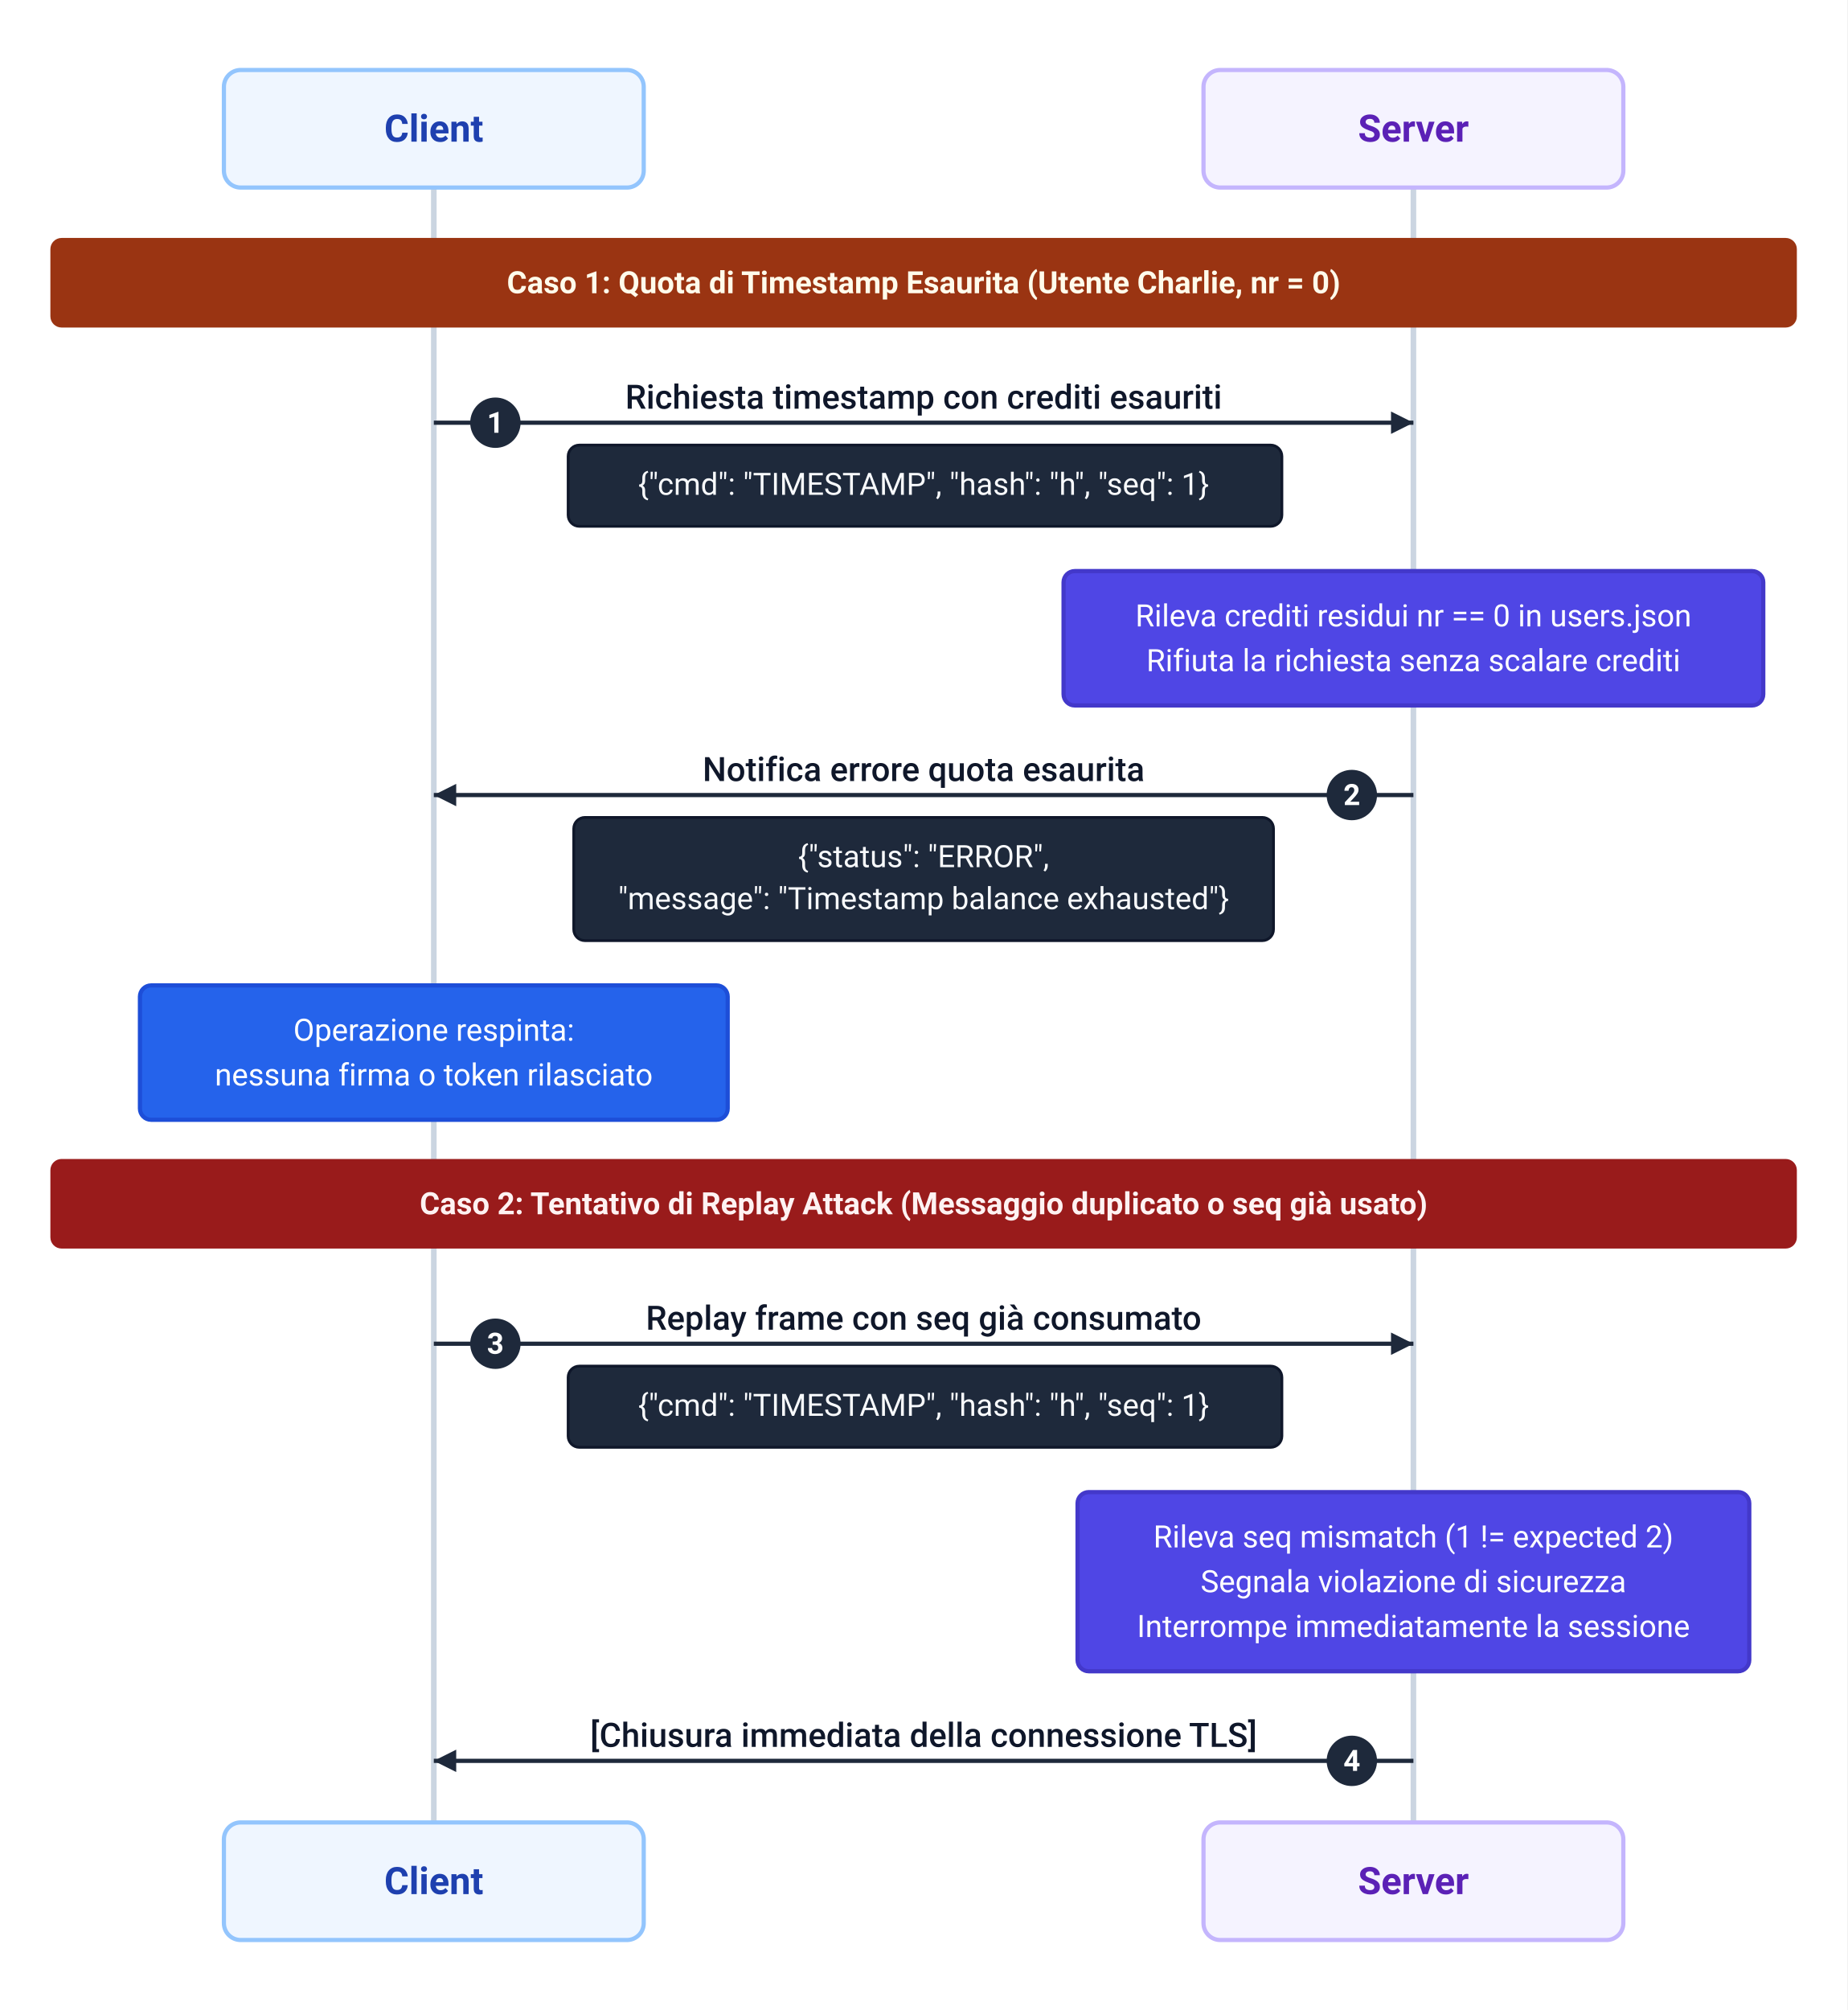
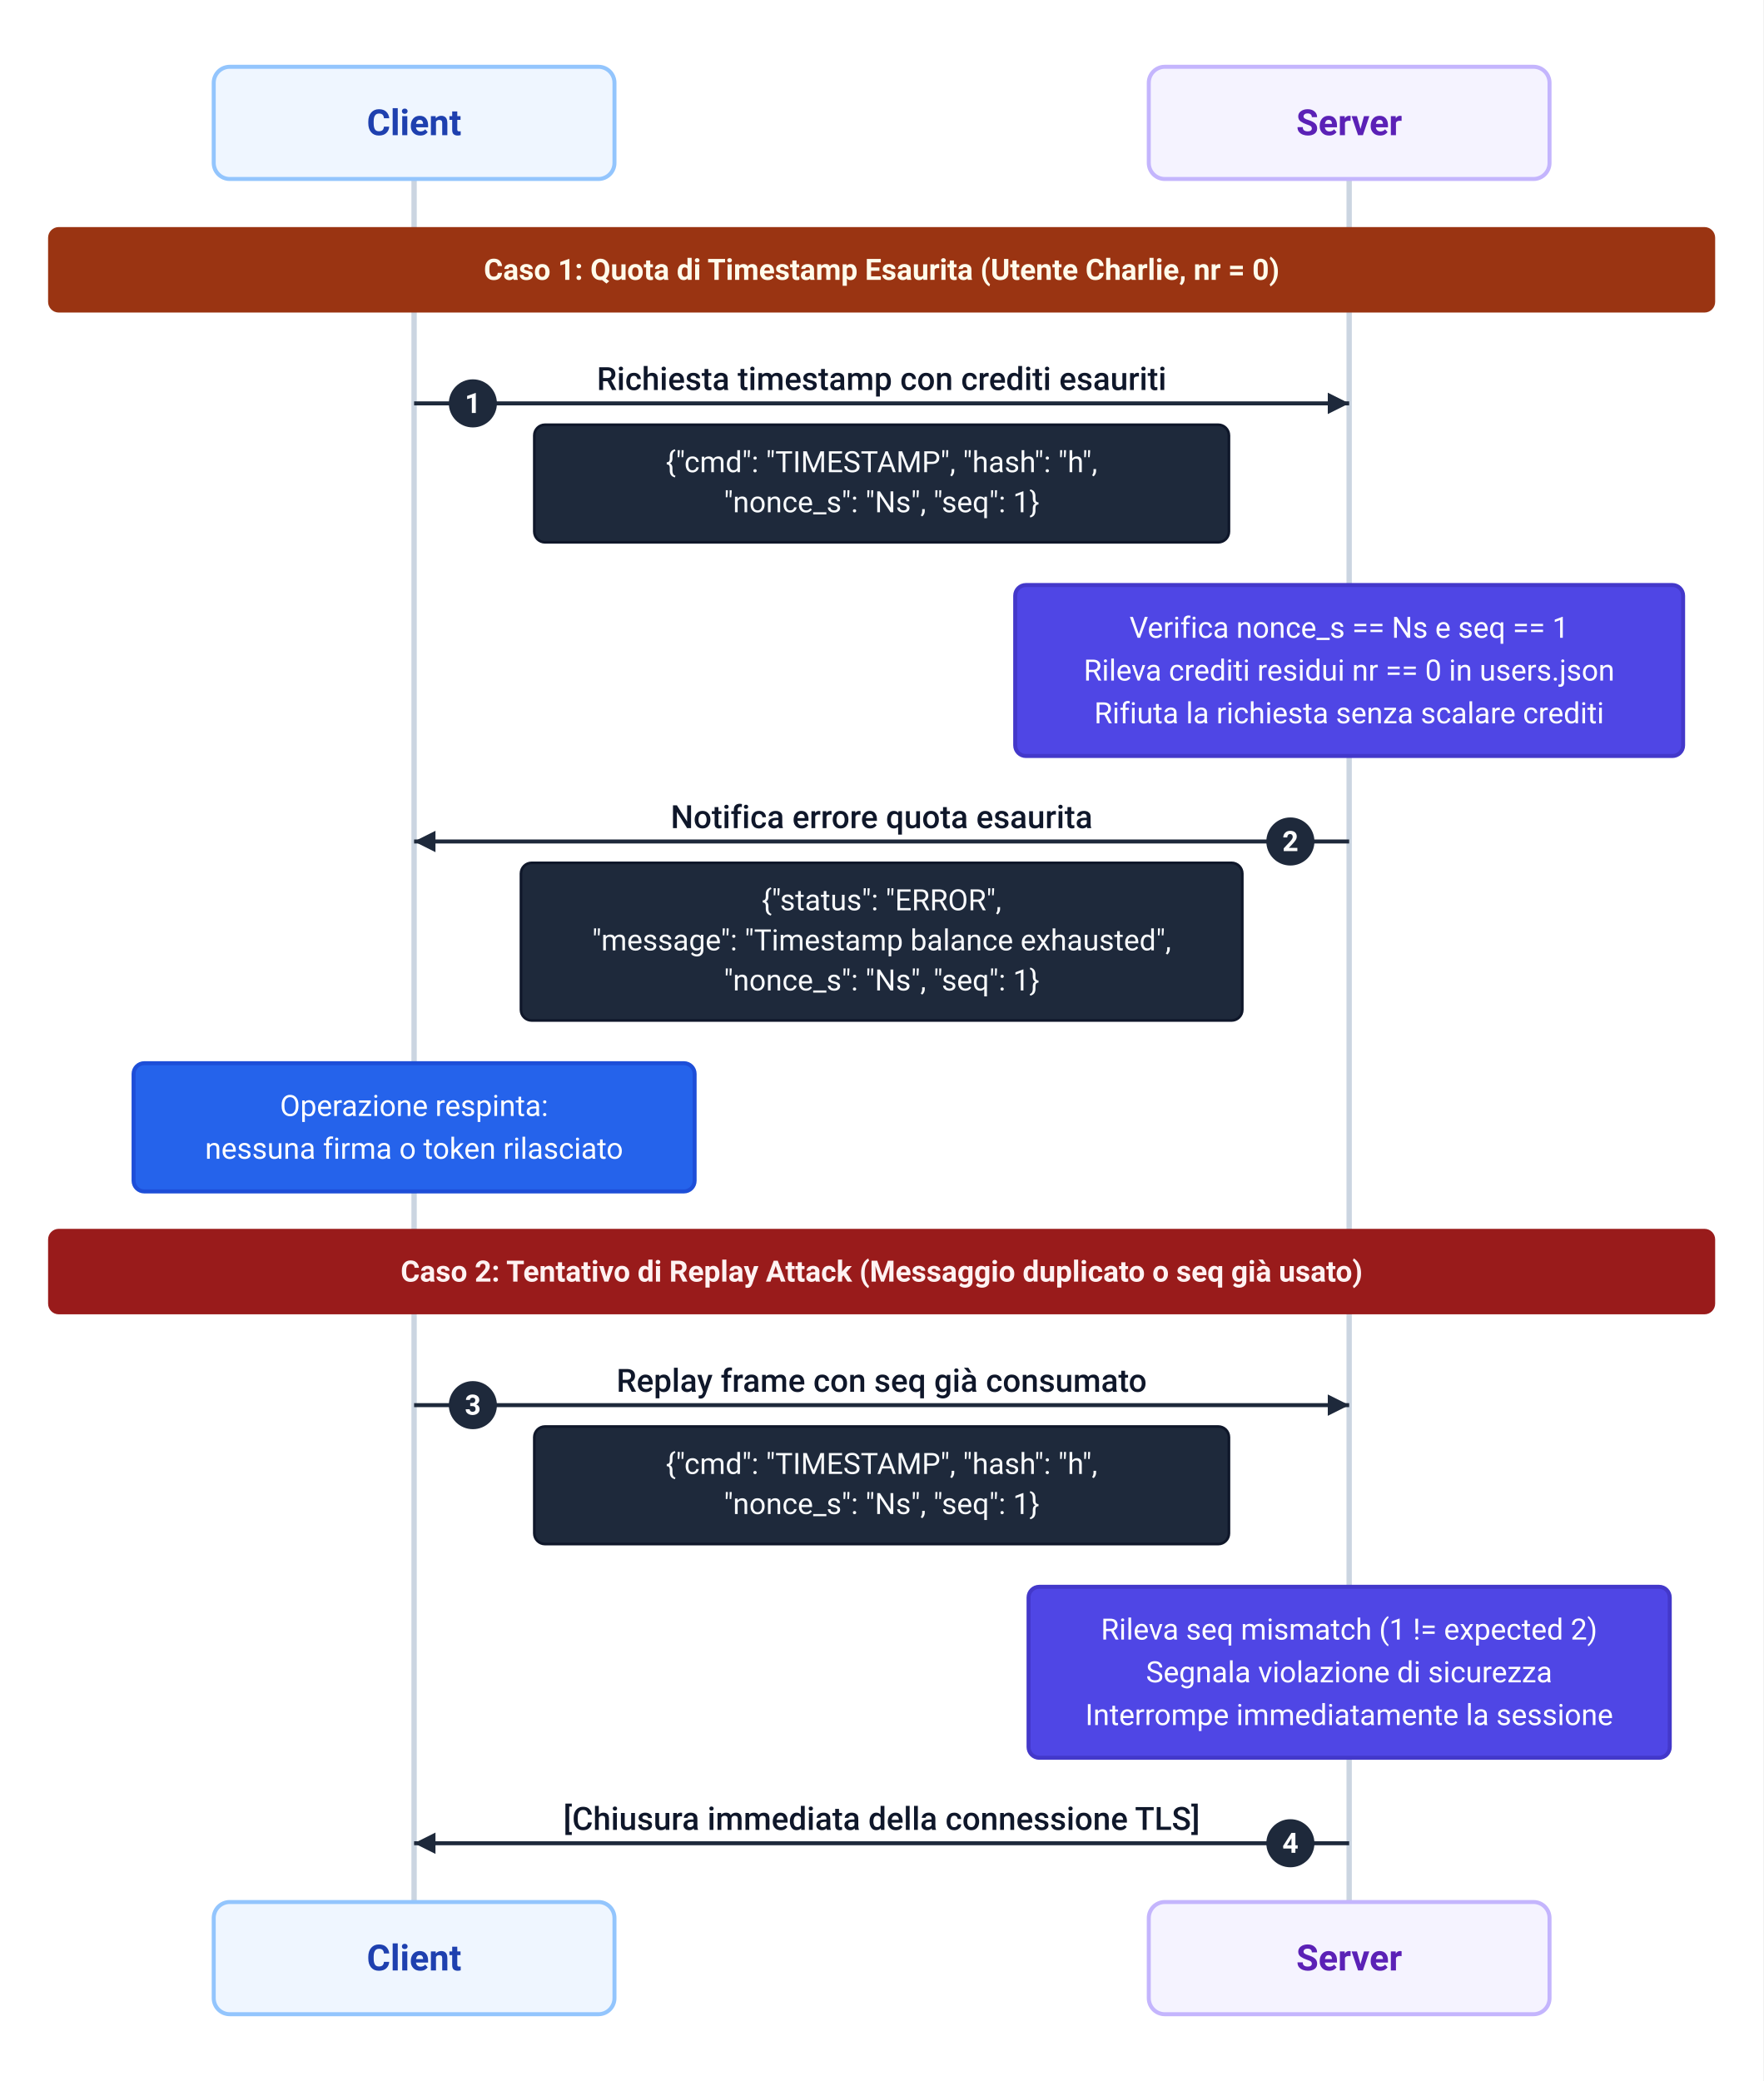
- <svg xmlns="http://www.w3.org/2000/svg" viewBox="0 0 660 718" width="660" height="718">
+ <svg xmlns="http://www.w3.org/2000/svg" viewBox="0 0 660 779" width="660" height="779">
  <defs>
    <style>
text { font-family: -apple-system, BlinkMacSystemFont, "Segoe UI", Roboto, Helvetica, Arial, sans-serif; }
.lifeline { stroke: #cbd5e1; stroke-width: 2; }
.arrow-line { stroke: #1e293b; stroke-width: 1.5; }
.arrow-text { font-size: 12px; font-weight: 500; fill: #0f172a; text-anchor: middle; }
.circle-bg { fill: #1e293b; }
.circle-text { font-size: 10.5px; font-weight: bold; fill: #ffffff; text-anchor: middle; dominant-baseline: central; }
.payload-box { fill: #1e293b; stroke: #0f172a; stroke-width: 1; rx: 4; }
.payload-text { font-size: 11px; fill: #f8fafc; text-anchor: middle; dominant-baseline: central; }
</style>
  </defs>
-   <rect width="660" height="718" fill="#ffffff" />
-   <line class="lifeline" x1="155" y1="46" x2="155" y2="672" />
-   <line class="lifeline" x1="505" y1="46" x2="505" y2="672" />
+   <rect width="660" height="779" fill="#ffffff" />
+   <line class="lifeline" x1="155" y1="46" x2="155" y2="733" />
+   <line class="lifeline" x1="505" y1="46" x2="505" y2="733" />
  <rect x="18" y="85" width="624" height="32" rx="4" fill="#9a3412" />
  <text x="330" y="101" font-size="11px" font-weight="bold" fill="#fffbeb" text-anchor="middle" dominant-baseline="central">Caso 1: Quota di Timestamp Esaurita (Utente Charlie, nr = 0)</text>
  <line class="arrow-line" x1="155" y1="151" x2="505" y2="151" />
  <polygon points="505,151 497,147 497,155" fill="#1e293b" />
  <circle class="circle-bg" cx="177" cy="151" r="9" />
  <text class="circle-text" x="177" y="151">1</text>
  <text class="arrow-text" x="330" y="146">Richiesta timestamp con crediti esauriti</text>
-   <rect class="payload-box" x="203" y="159" width="255" height="29" />
-   <text class="payload-text" x="330" y="173">{"cmd": "TIMESTAMP", "hash": "h", "seq": 1}</text>
-   <rect x="380" y="204" width="250" height="48" rx="4" fill="#4f46e5" stroke="#4338ca" stroke-width="1.5" />
-   <text x="505" y="220" font-size="11px" fill="#ffffff" text-anchor="middle" dominant-baseline="central">Rileva crediti residui nr == 0 in users.json</text>
-   <text x="505" y="236" font-size="11px" fill="#ffffff" text-anchor="middle" dominant-baseline="central">Rifiuta la richiesta senza scalare crediti</text>
-   <line class="arrow-line" x1="505" y1="284" x2="155" y2="284" />
-   <polygon points="155,284 163,280 163,288" fill="#1e293b" />
-   <circle class="circle-bg" cx="483" cy="284" r="9" />
-   <text class="circle-text" x="483" y="284">2</text>
-   <text class="arrow-text" x="330" y="279">Notifica errore quota esaurita</text>
-   <rect class="payload-box" x="205" y="292" width="250" height="44" />
-   <text class="payload-text" x="330" y="306">{"status": "ERROR",</text>
-   <text class="payload-text" x="330" y="321">"message": "Timestamp balance exhausted"}</text>
-   <rect x="50" y="352" width="210" height="48" rx="4" fill="#2563eb" stroke="#1d4ed8" stroke-width="1.5" />
-   <text x="155" y="368" font-size="11px" fill="#ffffff" text-anchor="middle" dominant-baseline="central">Operazione respinta:</text>
-   <text x="155" y="384" font-size="11px" fill="#ffffff" text-anchor="middle" dominant-baseline="central">nessuna firma o token rilasciato</text>
-   <rect x="18" y="414" width="624" height="32" rx="4" fill="#991b1b" />
-   <text x="330" y="430" font-size="11px" font-weight="bold" fill="#fef2f2" text-anchor="middle" dominant-baseline="central">Caso 2: Tentativo di Replay Attack (Messaggio duplicato o seq già usato)</text>
-   <line class="arrow-line" x1="155" y1="480" x2="505" y2="480" />
-   <polygon points="505,480 497,476 497,484" fill="#1e293b" />
-   <circle class="circle-bg" cx="177" cy="480" r="9" />
-   <text class="circle-text" x="177" y="480">3</text>
-   <text class="arrow-text" x="330" y="475">Replay frame con seq già consumato</text>
-   <rect class="payload-box" x="203" y="488" width="255" height="29" />
-   <text class="payload-text" x="330" y="502">{"cmd": "TIMESTAMP", "hash": "h", "seq": 1}</text>
-   <rect x="385" y="533" width="240" height="64" rx="4" fill="#4f46e5" stroke="#4338ca" stroke-width="1.5" />
-   <text x="505" y="549" font-size="11px" fill="#ffffff" text-anchor="middle" dominant-baseline="central">Rileva seq mismatch (1 != expected 2)</text>
-   <text x="505" y="565" font-size="11px" fill="#ffffff" text-anchor="middle" dominant-baseline="central">Segnala violazione di sicurezza</text>
-   <text x="505" y="581" font-size="11px" fill="#ffffff" text-anchor="middle" dominant-baseline="central">Interrompe immediatamente la sessione</text>
-   <line class="arrow-line" x1="505" y1="629" x2="155" y2="629" />
-   <polygon points="155,629 163,625 163,633" fill="#1e293b" />
-   <circle class="circle-bg" cx="483" cy="629" r="9" />
-   <text class="circle-text" x="483" y="629">4</text>
-   <text class="arrow-text" x="330" y="624">[Chiusura immediata della connessione TLS]</text>
+   <rect class="payload-box" x="200" y="159" width="260" height="44" />
+   <text class="payload-text" x="330" y="173">{"cmd": "TIMESTAMP", "hash": "h",</text>
+   <text class="payload-text" x="330" y="188">"nonce_s": "Ns", "seq": 1}</text>
+   <rect x="380" y="219" width="250" height="64" rx="4" fill="#4f46e5" stroke="#4338ca" stroke-width="1.5" />
+   <text x="505" y="235" font-size="11px" fill="#ffffff" text-anchor="middle" dominant-baseline="central">Verifica nonce_s == Ns e seq == 1</text>
+   <text x="505" y="251" font-size="11px" fill="#ffffff" text-anchor="middle" dominant-baseline="central">Rileva crediti residui nr == 0 in users.json</text>
+   <text x="505" y="267" font-size="11px" fill="#ffffff" text-anchor="middle" dominant-baseline="central">Rifiuta la richiesta senza scalare crediti</text>
+   <line class="arrow-line" x1="505" y1="315" x2="155" y2="315" />
+   <polygon points="155,315 163,311 163,319" fill="#1e293b" />
+   <circle class="circle-bg" cx="483" cy="315" r="9" />
+   <text class="circle-text" x="483" y="315">2</text>
+   <text class="arrow-text" x="330" y="310">Notifica errore quota esaurita</text>
+   <rect class="payload-box" x="195" y="323" width="270" height="59" />
+   <text class="payload-text" x="330" y="337">{"status": "ERROR",</text>
+   <text class="payload-text" x="330" y="352">"message": "Timestamp balance exhausted",</text>
+   <text class="payload-text" x="330" y="367">"nonce_s": "Ns", "seq": 1}</text>
+   <rect x="50" y="398" width="210" height="48" rx="4" fill="#2563eb" stroke="#1d4ed8" stroke-width="1.5" />
+   <text x="155" y="414" font-size="11px" fill="#ffffff" text-anchor="middle" dominant-baseline="central">Operazione respinta:</text>
+   <text x="155" y="430" font-size="11px" fill="#ffffff" text-anchor="middle" dominant-baseline="central">nessuna firma o token rilasciato</text>
+   <rect x="18" y="460" width="624" height="32" rx="4" fill="#991b1b" />
+   <text x="330" y="476" font-size="11px" font-weight="bold" fill="#fef2f2" text-anchor="middle" dominant-baseline="central">Caso 2: Tentativo di Replay Attack (Messaggio duplicato o seq già usato)</text>
+   <line class="arrow-line" x1="155" y1="526" x2="505" y2="526" />
+   <polygon points="505,526 497,522 497,530" fill="#1e293b" />
+   <circle class="circle-bg" cx="177" cy="526" r="9" />
+   <text class="circle-text" x="177" y="526">3</text>
+   <text class="arrow-text" x="330" y="521">Replay frame con seq già consumato</text>
+   <rect class="payload-box" x="200" y="534" width="260" height="44" />
+   <text class="payload-text" x="330" y="548">{"cmd": "TIMESTAMP", "hash": "h",</text>
+   <text class="payload-text" x="330" y="563">"nonce_s": "Ns", "seq": 1}</text>
+   <rect x="385" y="594" width="240" height="64" rx="4" fill="#4f46e5" stroke="#4338ca" stroke-width="1.5" />
+   <text x="505" y="610" font-size="11px" fill="#ffffff" text-anchor="middle" dominant-baseline="central">Rileva seq mismatch (1 != expected 2)</text>
+   <text x="505" y="626" font-size="11px" fill="#ffffff" text-anchor="middle" dominant-baseline="central">Segnala violazione di sicurezza</text>
+   <text x="505" y="642" font-size="11px" fill="#ffffff" text-anchor="middle" dominant-baseline="central">Interrompe immediatamente la sessione</text>
+   <line class="arrow-line" x1="505" y1="690" x2="155" y2="690" />
+   <polygon points="155,690 163,686 163,694" fill="#1e293b" />
+   <circle class="circle-bg" cx="483" cy="690" r="9" />
+   <text class="circle-text" x="483" y="690">4</text>
+   <text class="arrow-text" x="330" y="685">[Chiusura immediata della connessione TLS]</text>
  <rect x="80" y="25" width="150" height="42" rx="6" fill="#eff6ff" stroke="#93c5fd" stroke-width="1.5" />
  <text x="155" y="46" font-size="13.5px" font-weight="bold" fill="#1e40af" text-anchor="middle" dominant-baseline="central">Client</text>
-   <rect x="80" y="651" width="150" height="42" rx="6" fill="#eff6ff" stroke="#93c5fd" stroke-width="1.5" />
-   <text x="155" y="672" font-size="13.5px" font-weight="bold" fill="#1e40af" text-anchor="middle" dominant-baseline="central">Client</text>
+   <rect x="80" y="712" width="150" height="42" rx="6" fill="#eff6ff" stroke="#93c5fd" stroke-width="1.5" />
+   <text x="155" y="733" font-size="13.5px" font-weight="bold" fill="#1e40af" text-anchor="middle" dominant-baseline="central">Client</text>
  <rect x="430" y="25" width="150" height="42" rx="6" fill="#f5f3ff" stroke="#c4b5fd" stroke-width="1.5" />
  <text x="505" y="46" font-size="13.5px" font-weight="bold" fill="#5b21b6" text-anchor="middle" dominant-baseline="central">Server</text>
-   <rect x="430" y="651" width="150" height="42" rx="6" fill="#f5f3ff" stroke="#c4b5fd" stroke-width="1.5" />
-   <text x="505" y="672" font-size="13.5px" font-weight="bold" fill="#5b21b6" text-anchor="middle" dominant-baseline="central">Server</text>
+   <rect x="430" y="712" width="150" height="42" rx="6" fill="#f5f3ff" stroke="#c4b5fd" stroke-width="1.5" />
+   <text x="505" y="733" font-size="13.5px" font-weight="bold" fill="#5b21b6" text-anchor="middle" dominant-baseline="central">Server</text>
</svg>
